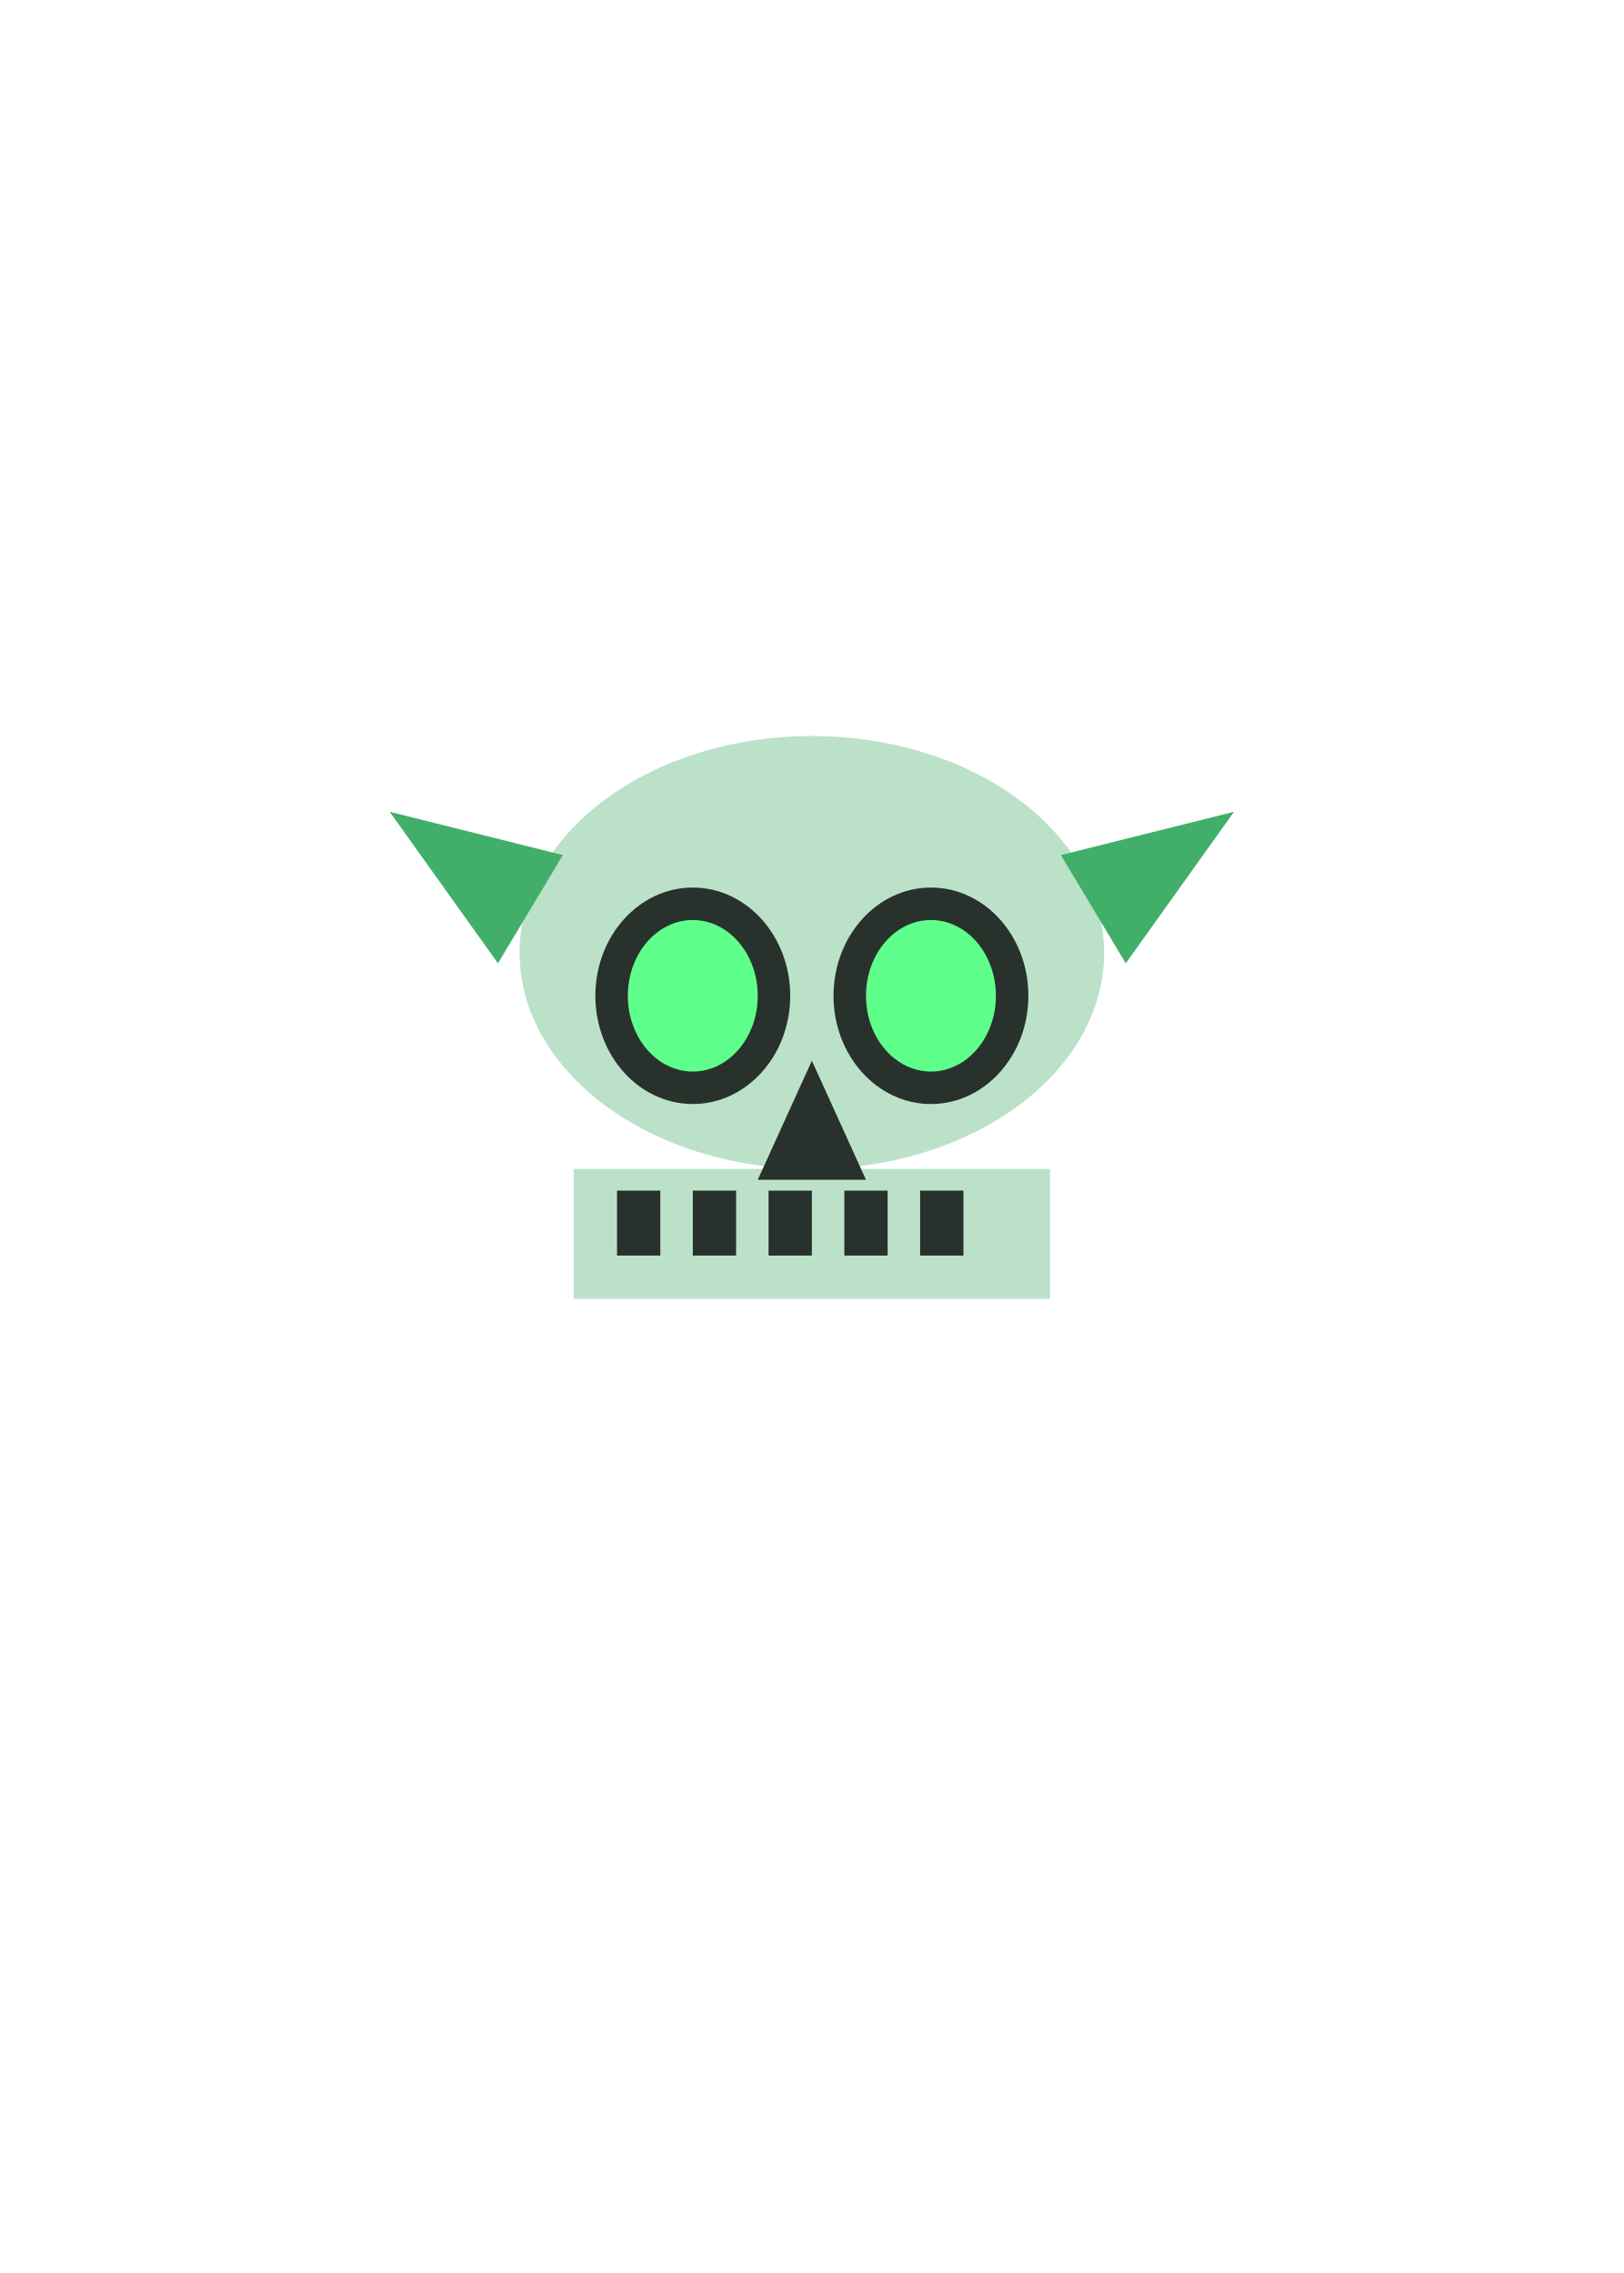
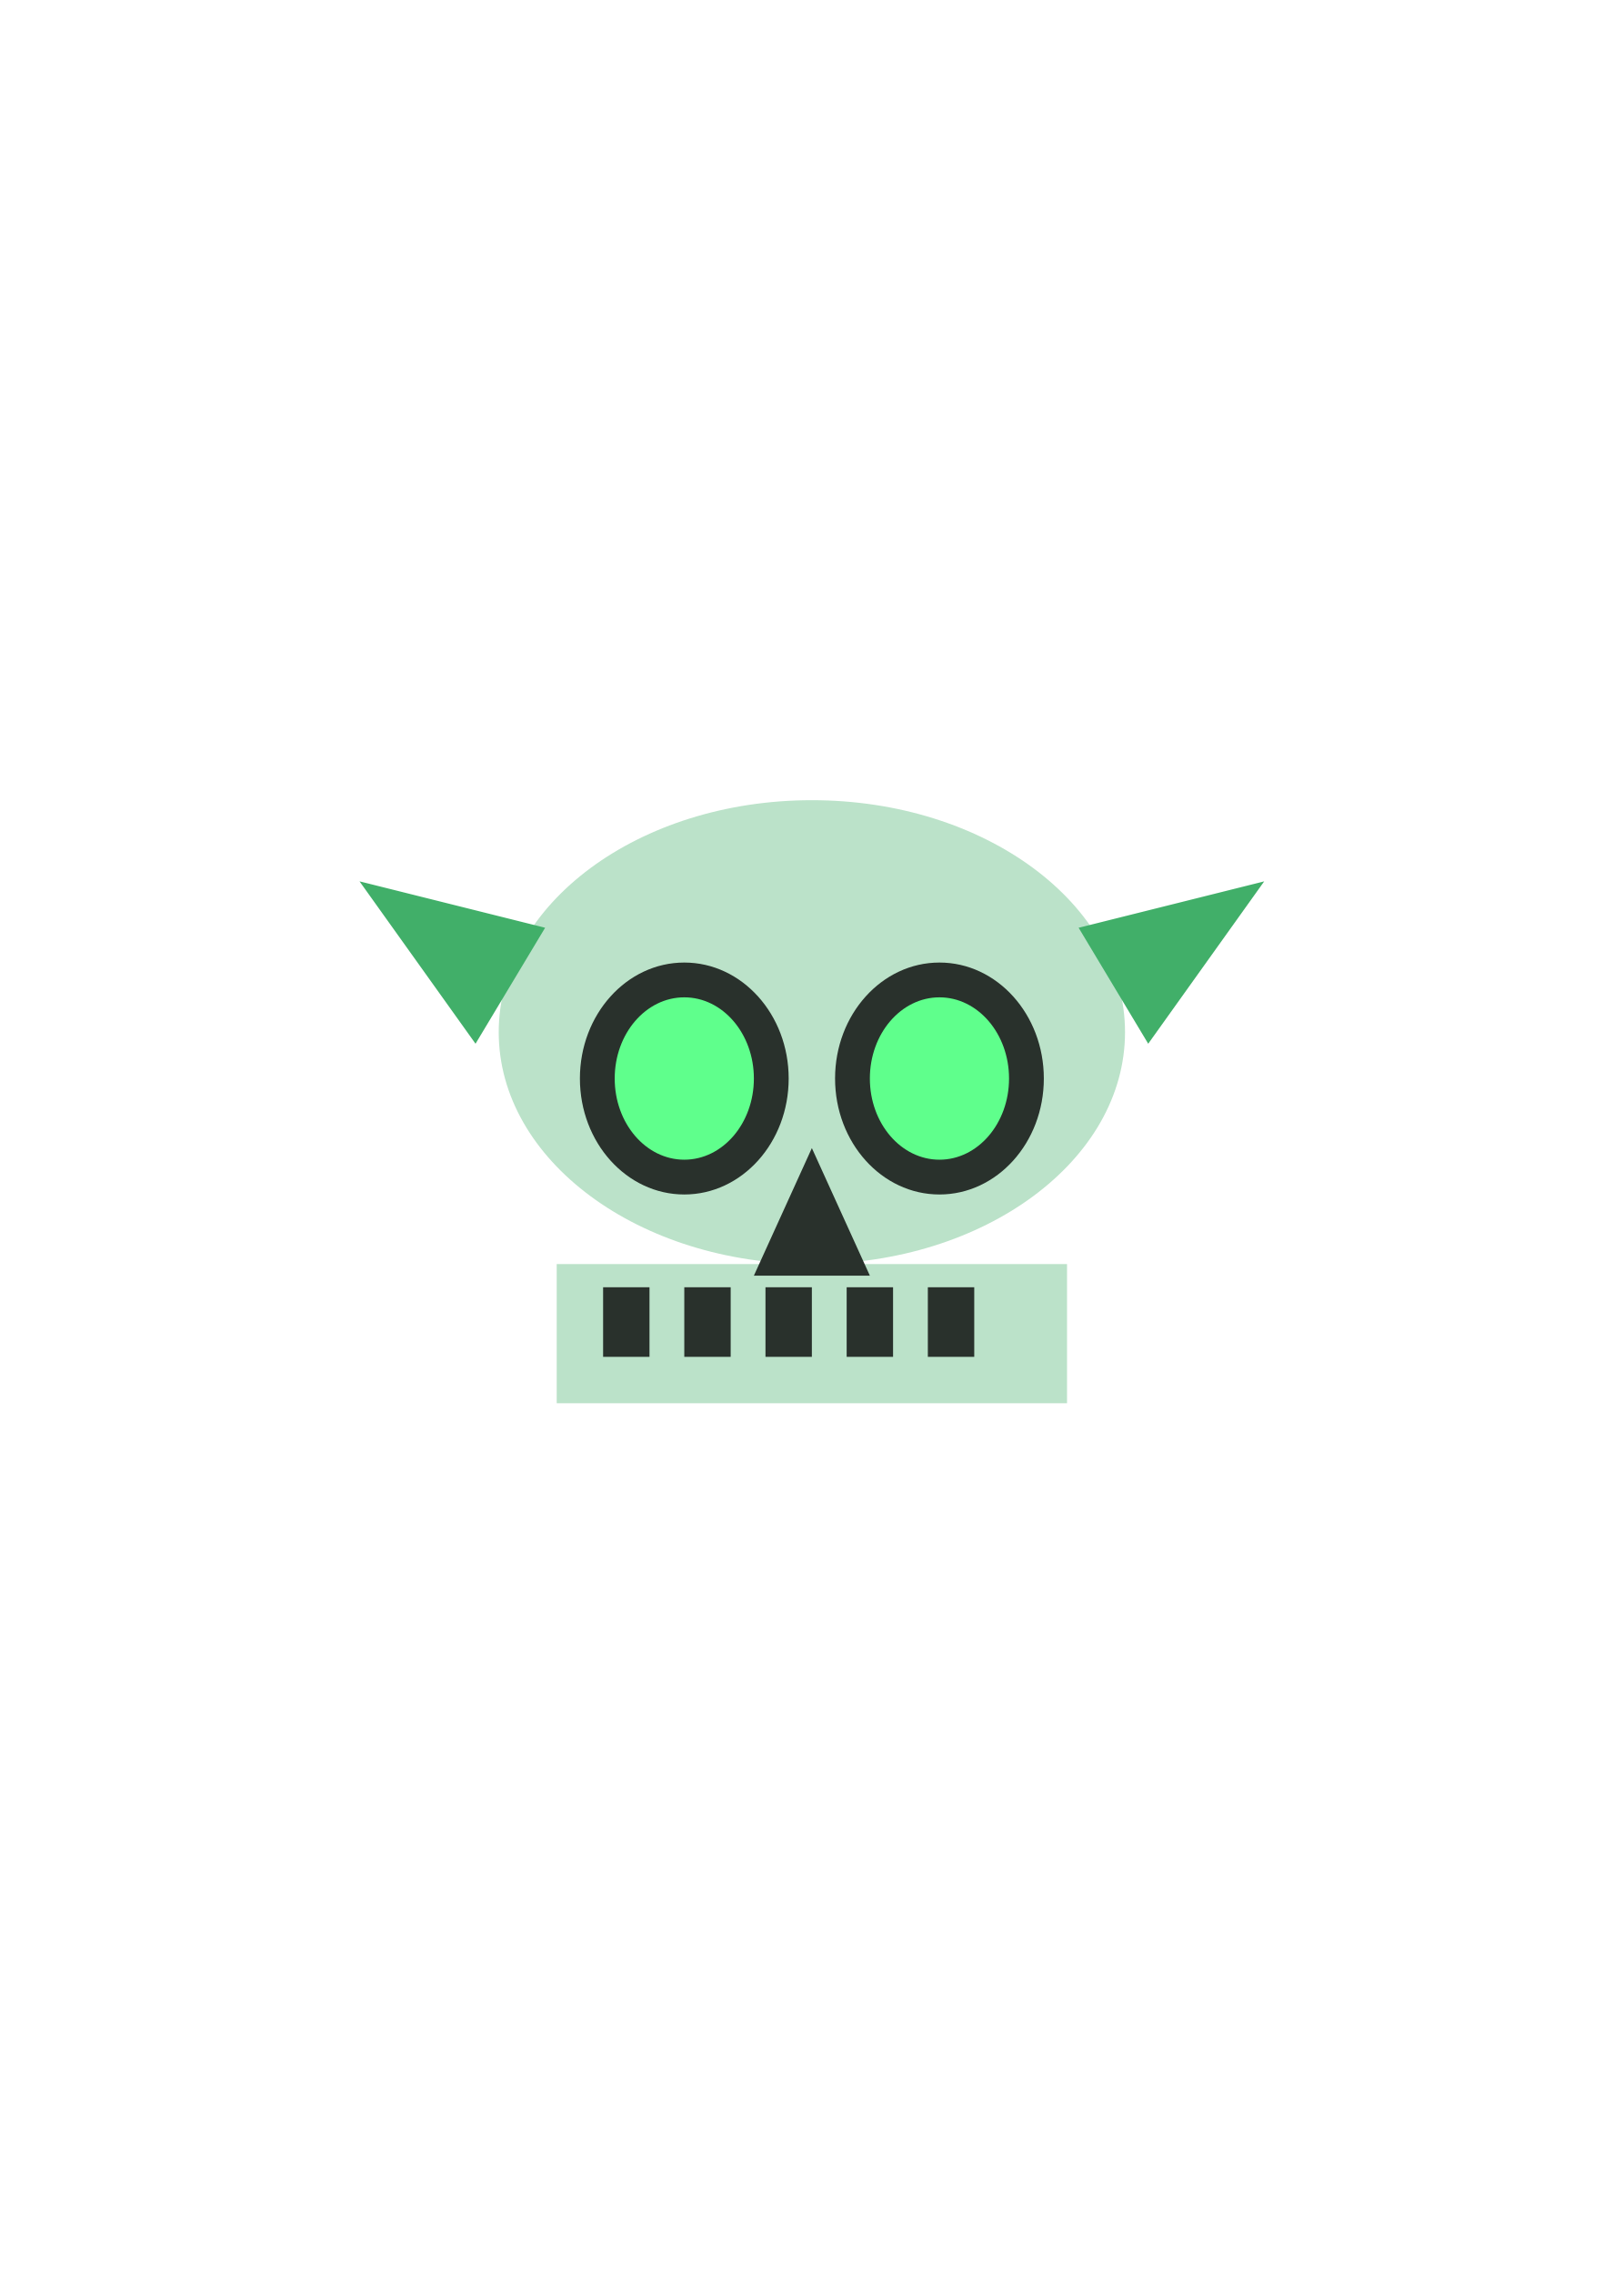
- <svg xmlns="http://www.w3.org/2000/svg" width="150" height="210" viewBox="0 0 150 210">
+ <svg xmlns="http://www.w3.org/2000/svg" width="150" height="210" viewBox="5 22 140 150">
  <ellipse cx="75.00" cy="88.00" rx="27.00" ry="20.00" fill="rgb(187,226,201)" />
  <rect x="53" y="108" width="44" height="12" fill="rgb(187,226,201)" />
  <ellipse cx="64.00" cy="92.00" rx="9.00" ry="10.00" fill="rgb(41,49,44)" />
  <ellipse cx="64.00" cy="92.00" rx="6.00" ry="7.00" fill="rgb(95,255,140)" />
  <ellipse cx="86.00" cy="92.00" rx="9.00" ry="10.00" fill="rgb(41,49,44)" />
  <ellipse cx="86.00" cy="92.00" rx="6.00" ry="7.00" fill="rgb(95,255,140)" />
  <polygon points="75,98 70,109 80,109" fill="rgb(41,49,44)" stroke-linejoin="round" />
  <rect x="57" y="110" width="4" height="6" fill="rgb(41,49,44)" />
  <rect x="64" y="110" width="4" height="6" fill="rgb(41,49,44)" />
  <rect x="71" y="110" width="4" height="6" fill="rgb(41,49,44)" />
  <rect x="78" y="110" width="4" height="6" fill="rgb(41,49,44)" />
  <rect x="85" y="110" width="4" height="6" fill="rgb(41,49,44)" />
  <polygon points="46,89 36,75 52,79" fill="rgb(65,175,105)" stroke-linejoin="round" />
  <polygon points="104,89 114,75 98,79" fill="rgb(65,175,105)" stroke-linejoin="round" />
</svg>
